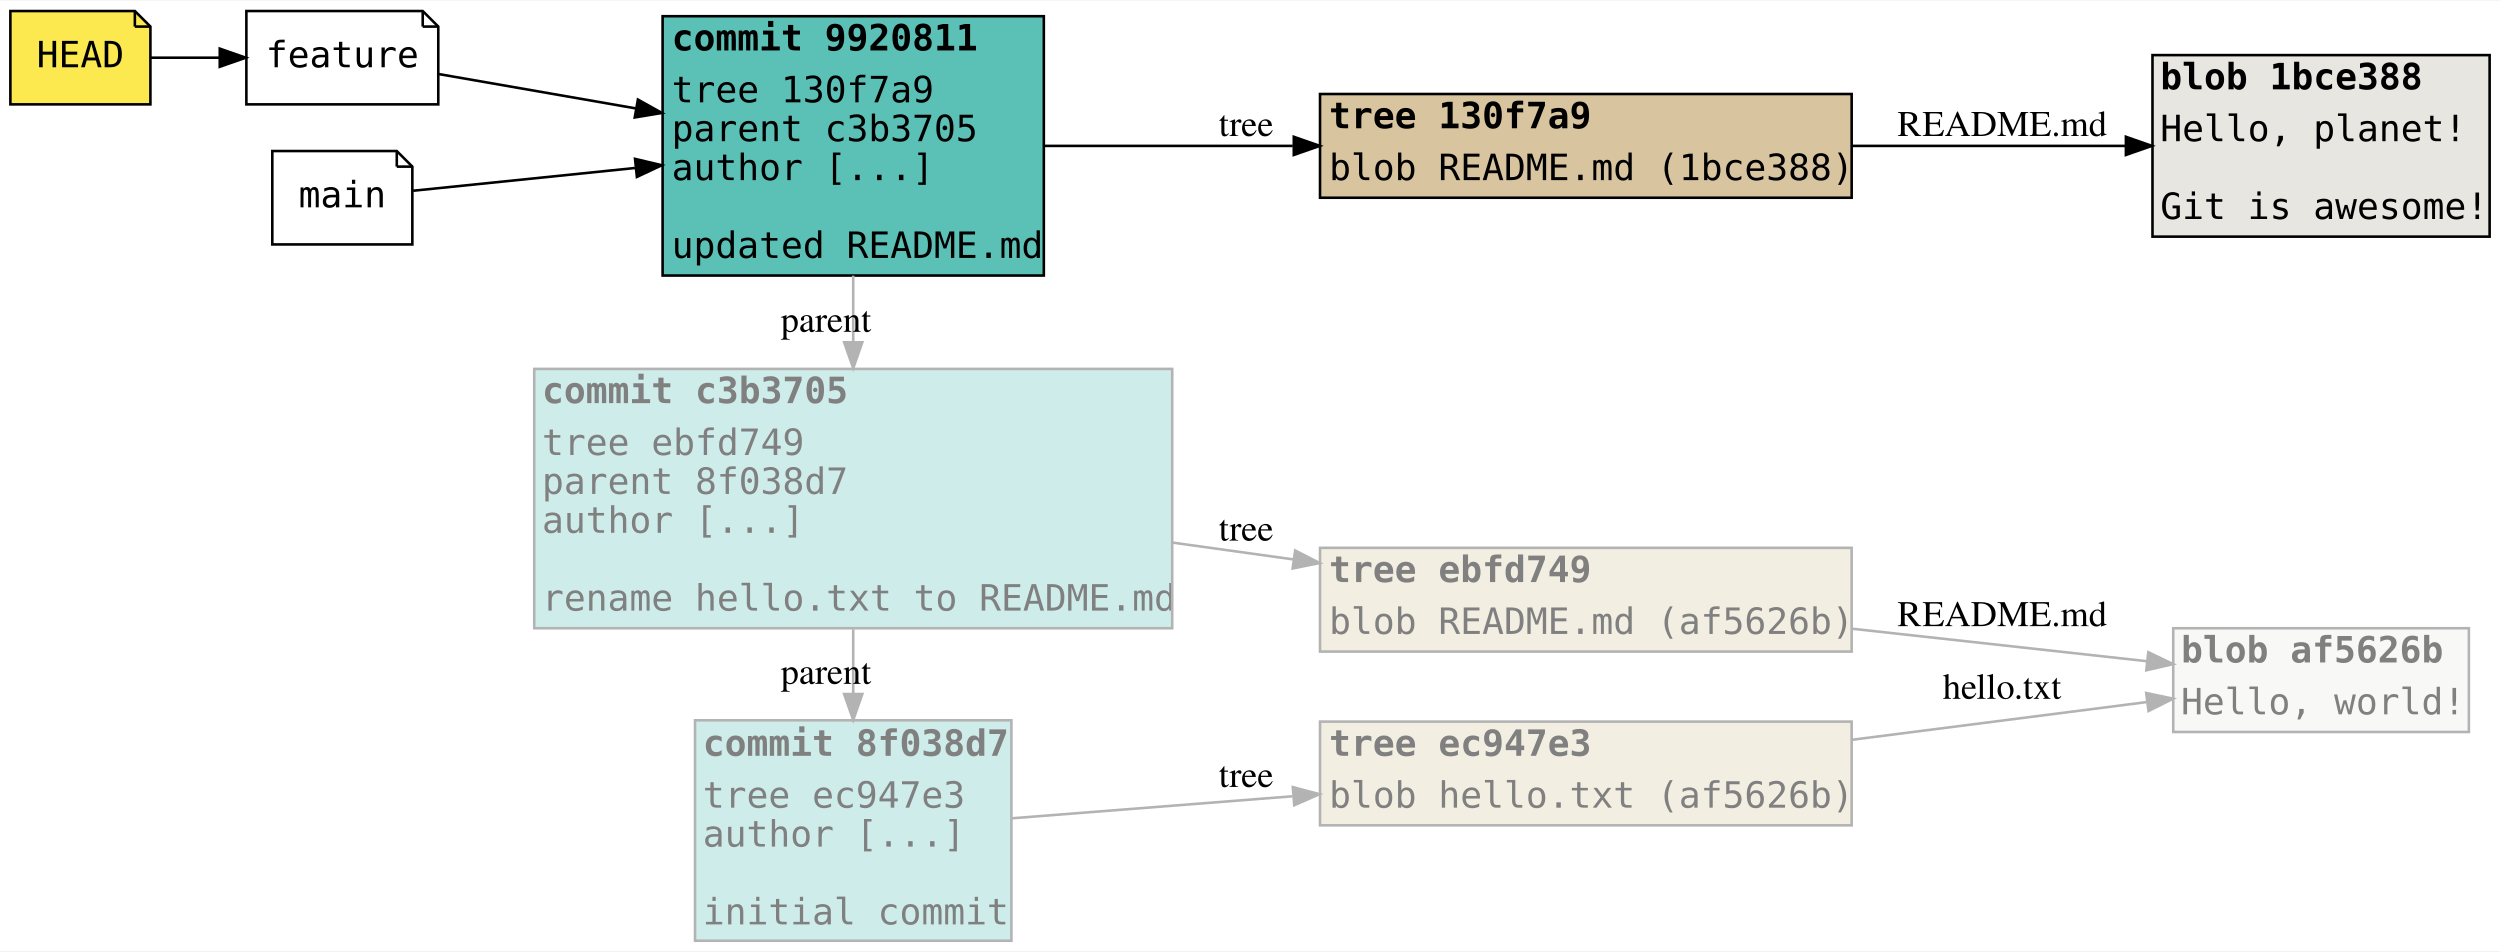
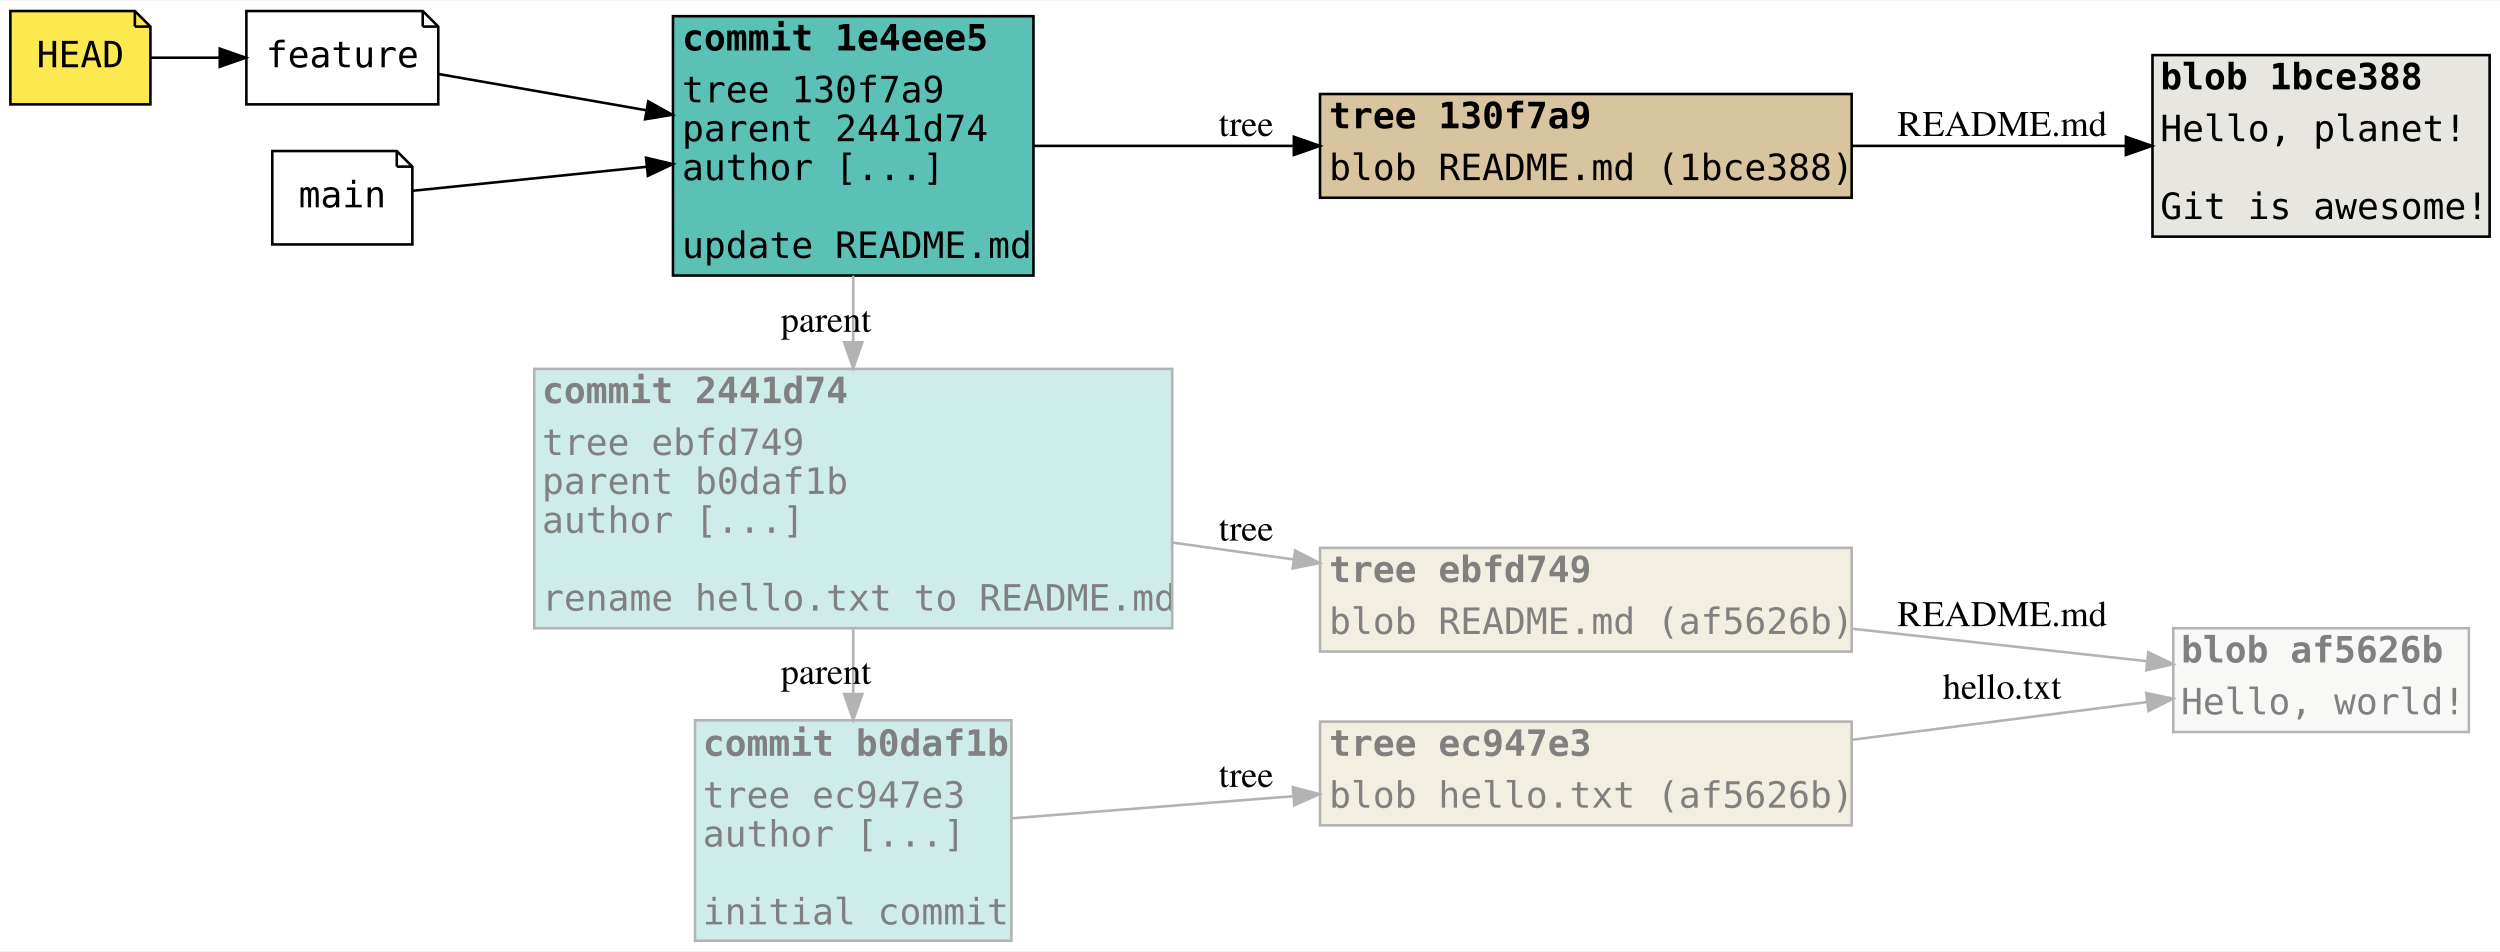
<svg xmlns="http://www.w3.org/2000/svg" width="964pt" height="367pt" viewBox="0.00 0.00 964.00 366.50">
  <g id="graph0" class="graph" transform="scale(1 1) rotate(0) translate(4 362.5)">
    <polygon fill="white" stroke="transparent" points="-4,4 -4,-362.5 960,-362.5 960,4 -4,4" />
    <g id="node1" class="node">
-       <polygon fill="#5bc0b5" stroke="transparent" points="251.5,-256.5 251.5,-356.5 398.5,-356.5 398.5,-256.5 251.5,-256.5" />
-       <text text-anchor="start" x="255" y="-343.3" font-family="monospace" font-weight="bold" font-size="14.00" fill="#000000">commit 9920811</text>
-       <text text-anchor="start" x="255" y="-323.3" font-family="monospace" font-size="14.00" fill="#000000">tree 130f7a9     </text>
-       <text text-anchor="start" x="255" y="-308.3" font-family="monospace" font-size="14.00" fill="#000000">parent c3b3705   </text>
-       <text text-anchor="start" x="255" y="-293.3" font-family="monospace" font-size="14.00" fill="#000000">author [...]     </text>
-       <text text-anchor="start" x="255" y="-278.3" font-family="monospace" font-size="14.00" fill="#000000">                 </text>
-       <text text-anchor="start" x="255" y="-263.3" font-family="monospace" font-size="14.00" fill="#000000">updated README.md</text>
-       <polygon fill="none" stroke="#000000" points="251.5,-256.5 251.5,-356.5 398.5,-356.5 398.5,-256.5 251.5,-256.5" />
+       <polygon fill="#5bc0b5" stroke="transparent" points="255.5,-256.5 255.5,-356.5 394.5,-356.5 394.5,-256.5 255.5,-256.5" />
+       <text text-anchor="start" x="259" y="-343.3" font-family="monospace" font-weight="bold" font-size="14.00" fill="#000000">commit 1e4eee5</text>
+       <text text-anchor="start" x="259" y="-323.3" font-family="monospace" font-size="14.00" fill="#000000">tree 130f7a9    </text>
+       <text text-anchor="start" x="259" y="-308.3" font-family="monospace" font-size="14.00" fill="#000000">parent 2441d74  </text>
+       <text text-anchor="start" x="259" y="-293.3" font-family="monospace" font-size="14.00" fill="#000000">author [...]    </text>
+       <text text-anchor="start" x="259" y="-278.3" font-family="monospace" font-size="14.00" fill="#000000">                </text>
+       <text text-anchor="start" x="259" y="-263.3" font-family="monospace" font-size="14.00" fill="#000000">update README.md</text>
+       <polygon fill="none" stroke="#000000" points="255.5,-256.5 255.5,-356.5 394.5,-356.5 394.5,-256.5 255.5,-256.5" />
    </g>
    <g id="node2" class="node">
      <polygon fill="#d8c59f" stroke="transparent" points="505,-286.5 505,-326.5 710,-326.5 710,-286.5 505,-286.5" />
      <text text-anchor="start" x="508.5" y="-313.3" font-family="monospace" font-weight="bold" font-size="14.00" fill="#000000">tree 130f7a9</text>
      <text text-anchor="start" x="508.5" y="-293.3" font-family="monospace" font-size="14.00" fill="#000000">blob README.md (1bce388)</text>
      <polygon fill="none" stroke="#000000" points="505,-286.5 505,-326.5 710,-326.5 710,-286.5 505,-286.5" />
    </g>
    <g id="edge1" class="edge">
-       <path fill="none" stroke="#000000" d="M398.6,-306.5C427.82,-306.5 462.2,-306.5 494.49,-306.5" />
-       <polygon fill="#000000" stroke="#000000" points="494.89,-310 504.89,-306.5 494.89,-303 494.89,-310" />
+       <path fill="none" stroke="#000000" d="M394.62,-306.5C424.68,-306.5 460.74,-306.5 494.51,-306.5" />
+       <polygon fill="#000000" stroke="#000000" points="494.91,-310 504.91,-306.5 494.91,-303 494.91,-310" />
      <text text-anchor="middle" x="476.5" y="-310.3" font-family="Times,serif" font-size="14.00">tree</text>
    </g>
    <g id="node3" class="node">
      <polygon fill="#ceece9" stroke="transparent" points="202,-120.5 202,-220.5 448,-220.5 448,-120.5 202,-120.5" />
-       <text text-anchor="start" x="205" y="-207.3" font-family="monospace" font-weight="bold" font-size="14.00" fill="#808080">commit c3b3705</text>
+       <text text-anchor="start" x="205" y="-207.3" font-family="monospace" font-weight="bold" font-size="14.00" fill="#808080">commit 2441d74</text>
      <text text-anchor="start" x="205" y="-187.3" font-family="monospace" font-size="14.00" fill="#808080">tree ebfd749                 </text>
-       <text text-anchor="start" x="205" y="-172.3" font-family="monospace" font-size="14.00" fill="#808080">parent 8f038d7               </text>
+       <text text-anchor="start" x="205" y="-172.3" font-family="monospace" font-size="14.00" fill="#808080">parent b0daf1b               </text>
      <text text-anchor="start" x="205" y="-157.3" font-family="monospace" font-size="14.00" fill="#808080">author [...]                 </text>
      <text text-anchor="start" x="205" y="-142.3" font-family="monospace" font-size="14.00" fill="#808080">                             </text>
      <text text-anchor="start" x="205" y="-127.3" font-family="monospace" font-size="14.00" fill="#808080">rename hello.txt to README.md</text>
      <polygon fill="none" stroke="#b3b3b3" points="202,-120.5 202,-220.5 448,-220.5 448,-120.5 202,-120.5" />
    </g>
    <g id="edge2" class="edge">
      <path fill="none" stroke="#b3b3b3" d="M325,-256.45C325,-248.17 325,-239.51 325,-231.01" />
      <polygon fill="#b3b3b3" stroke="#b3b3b3" points="328.5,-230.75 325,-220.75 321.5,-230.76 328.5,-230.75" />
      <text text-anchor="middle" x="314.5" y="-234.8" font-family="Times,serif" font-size="14.00">parent</text>
    </g>
    <g id="node4" class="node">
      <polygon fill="#e7e6e1" stroke="transparent" points="826,-271.5 826,-341.5 956,-341.5 956,-271.5 826,-271.5" />
      <text text-anchor="start" x="829" y="-328.3" font-family="monospace" font-weight="bold" font-size="14.00" fill="#000000">blob 1bce388</text>
      <text text-anchor="start" x="829" y="-308.3" font-family="monospace" font-size="14.00" fill="#000000">Hello, planet! </text>
      <text text-anchor="start" x="829" y="-293.3" font-family="monospace" font-size="14.00" fill="#000000">               </text>
      <text text-anchor="start" x="829" y="-278.3" font-family="monospace" font-size="14.00" fill="#000000">Git is awesome!</text>
      <polygon fill="none" stroke="#000000" points="826,-271.5 826,-341.5 956,-341.5 956,-271.5 826,-271.5" />
    </g>
    <g id="edge3" class="edge">
      <path fill="none" stroke="#000000" d="M710.13,-306.5C744.94,-306.5 783.23,-306.5 815.5,-306.5" />
      <polygon fill="#000000" stroke="#000000" points="815.75,-310 825.75,-306.5 815.75,-303 815.75,-310" />
      <text text-anchor="middle" x="768" y="-310.3" font-family="Times,serif" font-size="14.00">README.md</text>
    </g>
    <g id="node5" class="node">
      <polygon fill="#f3eee2" stroke="transparent" points="505,-111.5 505,-151.5 710,-151.5 710,-111.5 505,-111.5" />
      <text text-anchor="start" x="508.5" y="-138.3" font-family="monospace" font-weight="bold" font-size="14.00" fill="#808080">tree ebfd749</text>
      <text text-anchor="start" x="508.5" y="-118.3" font-family="monospace" font-size="14.00" fill="#808080">blob README.md (af5626b)</text>
      <polygon fill="none" stroke="#b3b3b3" points="505,-111.5 505,-151.5 710,-151.5 710,-111.5 505,-111.5" />
    </g>
    <g id="edge4" class="edge">
      <path fill="none" stroke="#b3b3b3" d="M448.22,-153.51C463.72,-151.35 479.52,-149.16 494.84,-147.02" />
      <polygon fill="#b3b3b3" stroke="#b3b3b3" points="495.41,-150.48 504.84,-145.64 494.45,-143.55 495.41,-150.48" />
      <text text-anchor="middle" x="476.5" y="-154.3" font-family="Times,serif" font-size="14.00">tree</text>
    </g>
    <g id="node6" class="node">
      <polygon fill="#ceece9" stroke="transparent" points="264,0 264,-85 386,-85 386,0 264,0" />
-       <text text-anchor="start" x="267" y="-71.3" font-family="monospace" font-weight="bold" font-size="14.00" fill="#808080">commit 8f038d7</text>
+       <text text-anchor="start" x="267" y="-71.3" font-family="monospace" font-weight="bold" font-size="14.00" fill="#808080">commit b0daf1b</text>
      <text text-anchor="start" x="267" y="-51.3" font-family="monospace" font-size="14.00" fill="#808080">tree ec947e3  </text>
      <text text-anchor="start" x="267" y="-36.3" font-family="monospace" font-size="14.00" fill="#808080">author [...]  </text>
      <text text-anchor="start" x="267" y="-21.3" font-family="monospace" font-size="14.00" fill="#808080">              </text>
      <text text-anchor="start" x="267" y="-6.3" font-family="monospace" font-size="14.00" fill="#808080">initial commit</text>
      <polygon fill="none" stroke="#b3b3b3" points="264,0 264,-85 386,-85 386,0 264,0" />
    </g>
    <g id="edge5" class="edge">
      <path fill="none" stroke="#b3b3b3" d="M325,-120.07C325,-111.94 325,-103.5 325,-95.32" />
      <polygon fill="#b3b3b3" stroke="#b3b3b3" points="328.5,-95.12 325,-85.12 321.5,-95.12 328.5,-95.12" />
      <text text-anchor="middle" x="314.5" y="-99.05" font-family="Times,serif" font-size="14.00">parent</text>
    </g>
    <g id="node7" class="node">
      <polygon fill="#f8f8f6" stroke="transparent" points="834,-80.5 834,-120.5 948,-120.5 948,-80.5 834,-80.5" />
      <text text-anchor="start" x="837" y="-107.3" font-family="monospace" font-weight="bold" font-size="14.00" fill="#808080">blob af5626b</text>
      <text text-anchor="start" x="837" y="-87.3" font-family="monospace" font-size="14.00" fill="#808080">Hello, world!</text>
      <polygon fill="none" stroke="#b3b3b3" points="834,-80.5 834,-120.5 948,-120.5 948,-80.5 834,-80.5" />
    </g>
    <g id="edge6" class="edge">
      <path fill="none" stroke="#b3b3b3" d="M710.13,-120.31C747.95,-116.14 789.86,-111.53 823.71,-107.8" />
      <polygon fill="#b3b3b3" stroke="#b3b3b3" points="824.39,-111.25 833.94,-106.67 823.62,-104.29 824.39,-111.25" />
      <text text-anchor="middle" x="768" y="-121.3" font-family="Times,serif" font-size="14.00">README.md</text>
    </g>
    <g id="node8" class="node">
      <polygon fill="#f3eee2" stroke="transparent" points="505,-44.5 505,-84.5 710,-84.5 710,-44.5 505,-44.5" />
      <text text-anchor="start" x="508.5" y="-71.3" font-family="monospace" font-weight="bold" font-size="14.00" fill="#808080">tree ec947e3</text>
      <text text-anchor="start" x="508.5" y="-51.3" font-family="monospace" font-size="14.00" fill="#808080">blob hello.txt (af5626b)</text>
      <polygon fill="none" stroke="#b3b3b3" points="505,-44.5 505,-84.5 710,-84.5 710,-44.5 505,-44.5" />
    </g>
    <g id="edge7" class="edge">
      <path fill="none" stroke="#b3b3b3" d="M386.17,-47.22C417.74,-49.7 457.44,-52.81 494.41,-55.71" />
      <polygon fill="#b3b3b3" stroke="#b3b3b3" points="494.52,-59.23 504.76,-56.52 495.06,-52.25 494.52,-59.23" />
      <text text-anchor="middle" x="476.5" y="-59.3" font-family="Times,serif" font-size="14.00">tree</text>
    </g>
    <g id="edge8" class="edge">
      <path fill="none" stroke="#b3b3b3" d="M710.13,-77.5C747.95,-82.33 789.86,-87.69 823.71,-92.02" />
      <polygon fill="#b3b3b3" stroke="#b3b3b3" points="823.58,-95.53 833.94,-93.33 824.47,-88.59 823.58,-95.53" />
      <text text-anchor="middle" x="768" y="-93.3" font-family="Times,serif" font-size="14.00">hello.txt</text>
    </g>
    <g id="node9" class="node">
      <polygon fill="white" stroke="black" points="159,-358.5 91,-358.5 91,-322.5 165,-322.5 165,-352.5 159,-358.5" />
      <polyline fill="none" stroke="black" points="159,-358.5 159,-352.5 " />
      <polyline fill="none" stroke="black" points="165,-352.5 159,-352.5 " />
      <text text-anchor="middle" x="128" y="-336.8" font-family="monospace" font-size="14.00">feature</text>
    </g>
    <g id="edge9" class="edge">
-       <path fill="none" stroke="black" d="M165.22,-334.18C186.61,-330.46 214.61,-325.57 241.14,-320.95" />
-       <polygon fill="black" stroke="black" points="241.97,-324.36 251.22,-319.19 240.76,-317.46 241.97,-324.36" />
+       <path fill="none" stroke="black" d="M165.22,-334.18C187.68,-330.27 217.45,-325.08 245.13,-320.25" />
+       <polygon fill="black" stroke="black" points="245.96,-323.66 255.21,-318.49 244.76,-316.76 245.96,-323.66" />
    </g>
    <g id="node10" class="node">
      <polygon fill="white" stroke="black" points="149,-304.5 101,-304.5 101,-268.5 155,-268.5 155,-298.5 149,-304.5" />
      <polyline fill="none" stroke="black" points="149,-304.5 149,-298.5 " />
      <polyline fill="none" stroke="black" points="155,-298.5 149,-298.5 " />
      <text text-anchor="middle" x="128" y="-282.8" font-family="monospace" font-size="14.00">main</text>
    </g>
    <g id="edge10" class="edge">
-       <path fill="none" stroke="black" d="M155.3,-289.2C177.34,-291.46 210.06,-294.81 240.83,-297.97" />
-       <polygon fill="black" stroke="black" points="240.87,-301.49 251.17,-299.03 241.58,-294.53 240.87,-301.49" />
+       <path fill="none" stroke="black" d="M155.3,-289.2C178.37,-291.56 213.15,-295.13 245.15,-298.41" />
+       <polygon fill="black" stroke="black" points="245.11,-301.93 255.42,-299.47 245.83,-294.96 245.11,-301.93" />
    </g>
    <g id="node11" class="node">
      <polygon fill="#fce94f" stroke="black" points="48,-358.5 0,-358.5 0,-322.5 54,-322.5 54,-352.5 48,-358.5" />
      <polyline fill="none" stroke="black" points="48,-358.5 48,-352.5 " />
      <polyline fill="none" stroke="black" points="54,-352.5 48,-352.5 " />
      <text text-anchor="middle" x="27" y="-336.8" font-family="monospace" font-size="14.00">HEAD</text>
    </g>
    <g id="edge11" class="edge">
      <path fill="none" stroke="black" d="M54.01,-340.5C62.17,-340.5 71.44,-340.5 80.56,-340.5" />
      <polygon fill="black" stroke="black" points="80.74,-344 90.74,-340.5 80.74,-337 80.74,-344" />
    </g>
  </g>
</svg>
